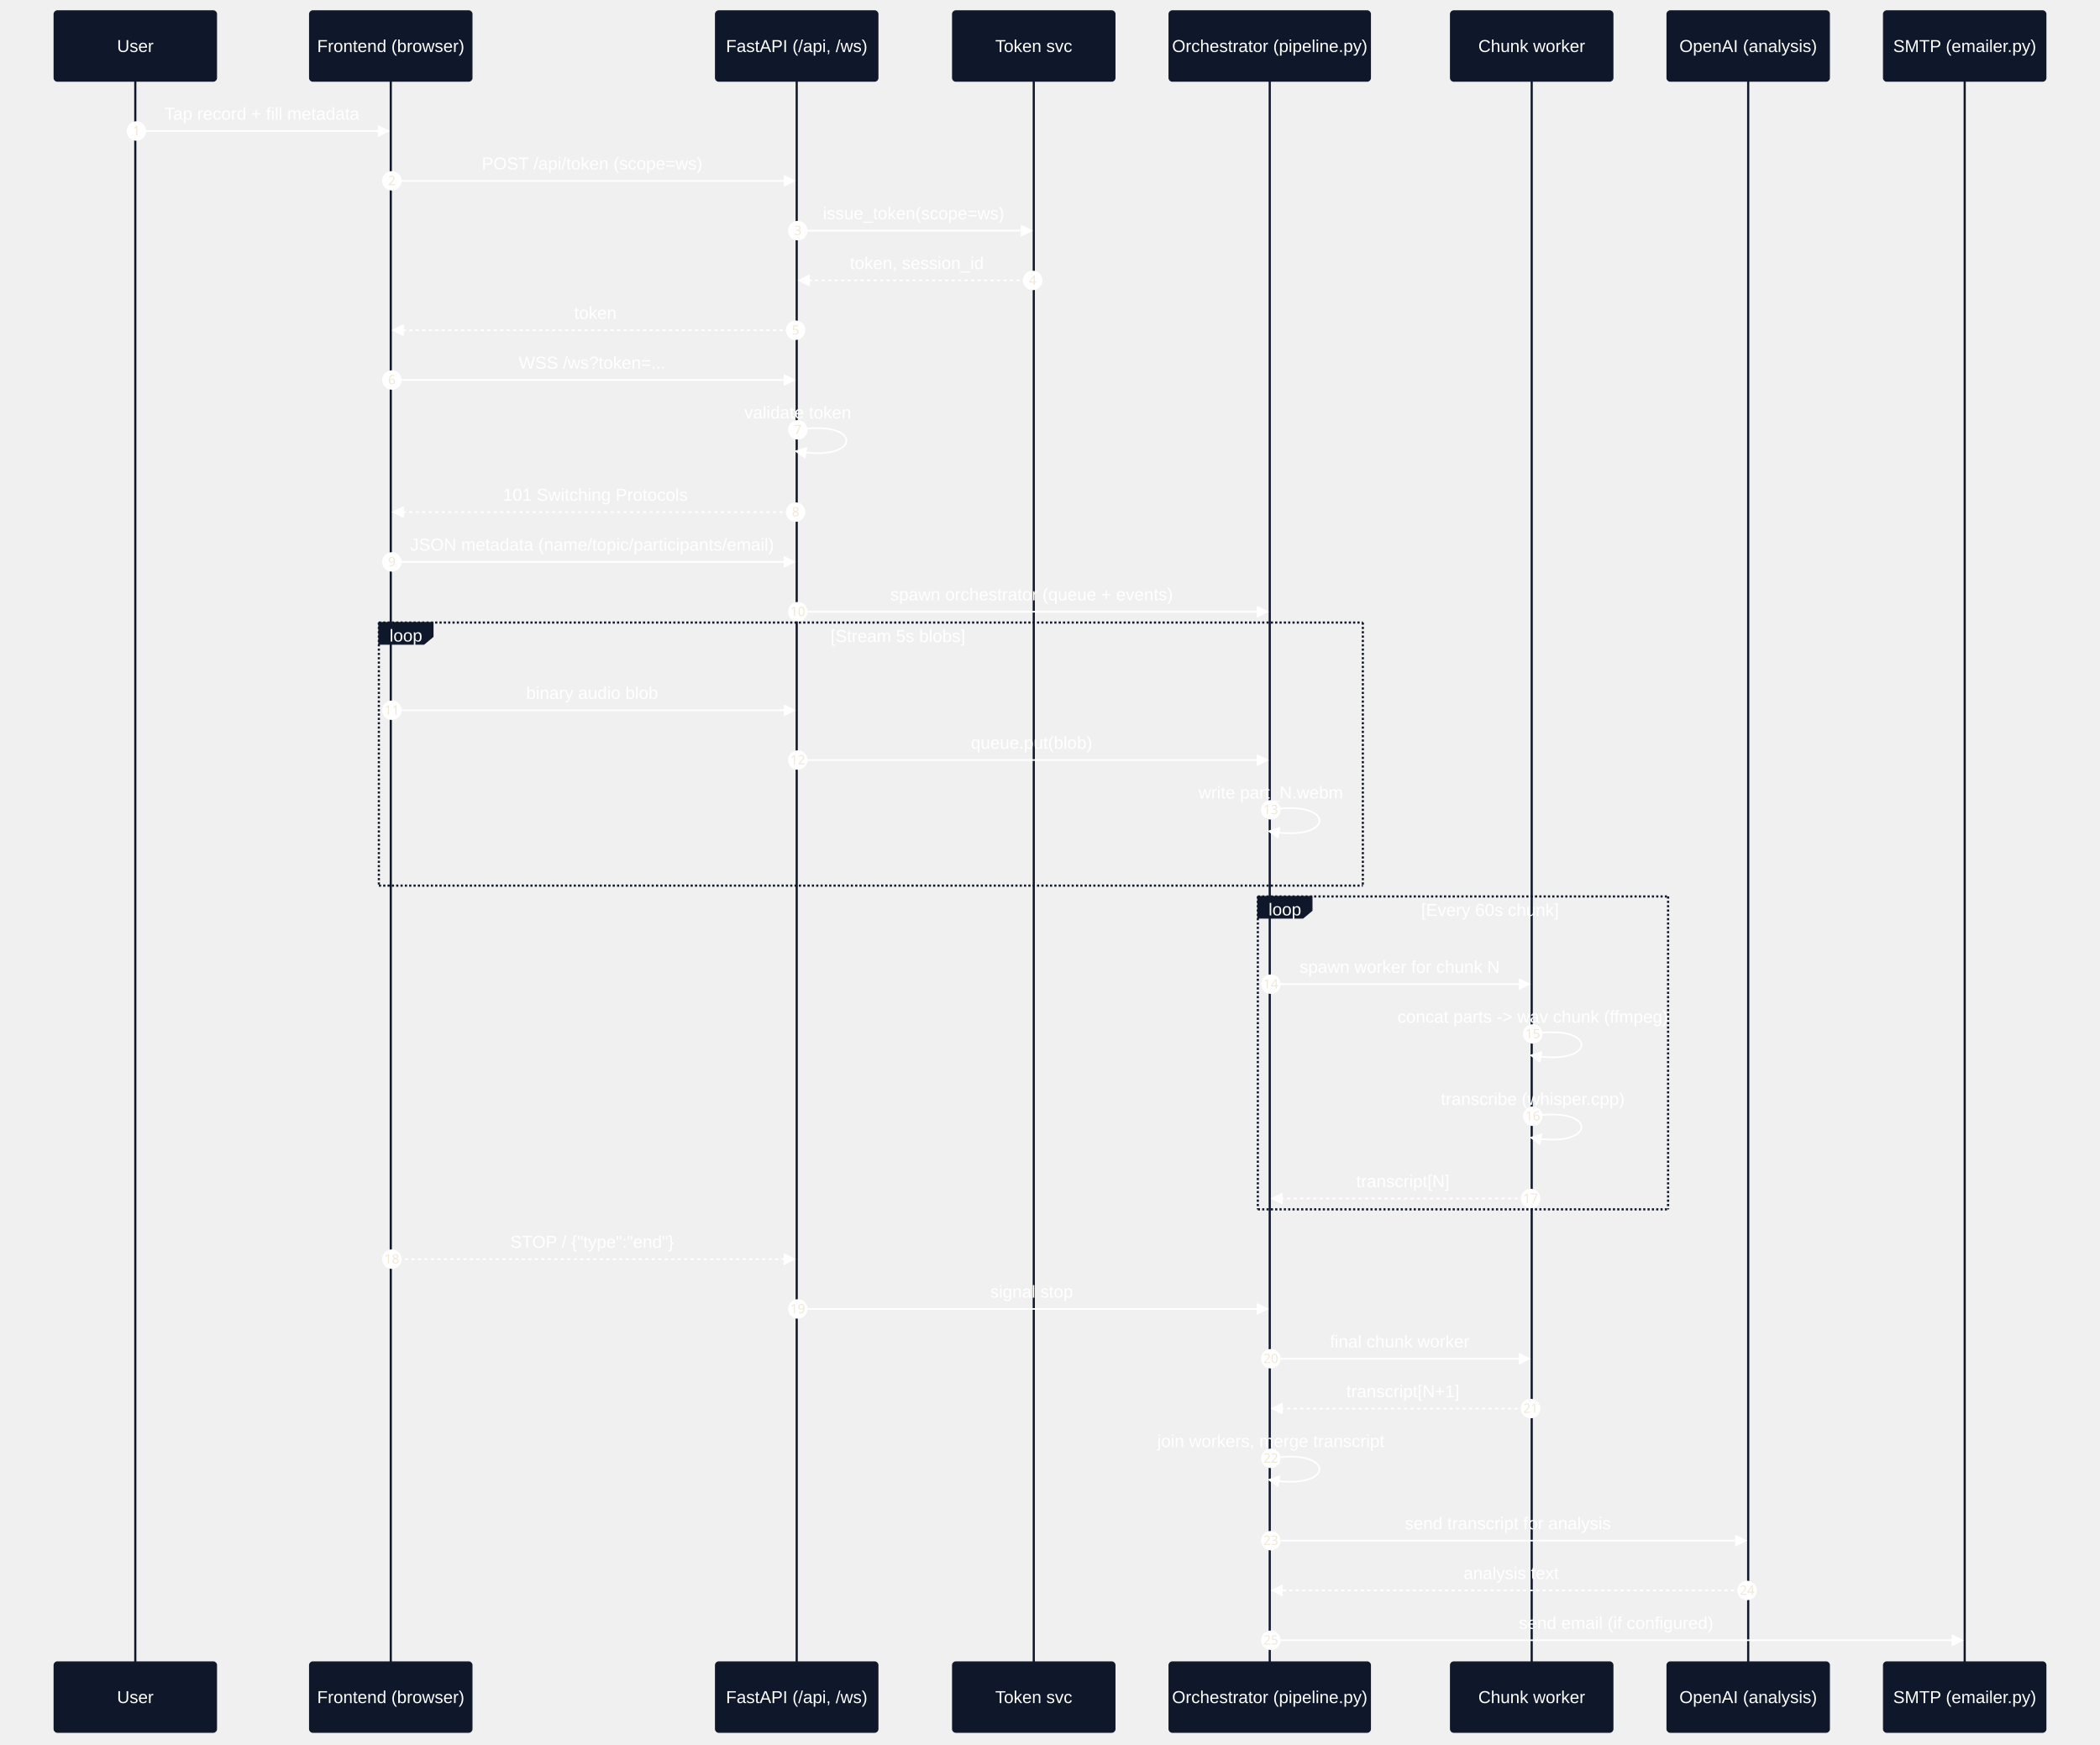
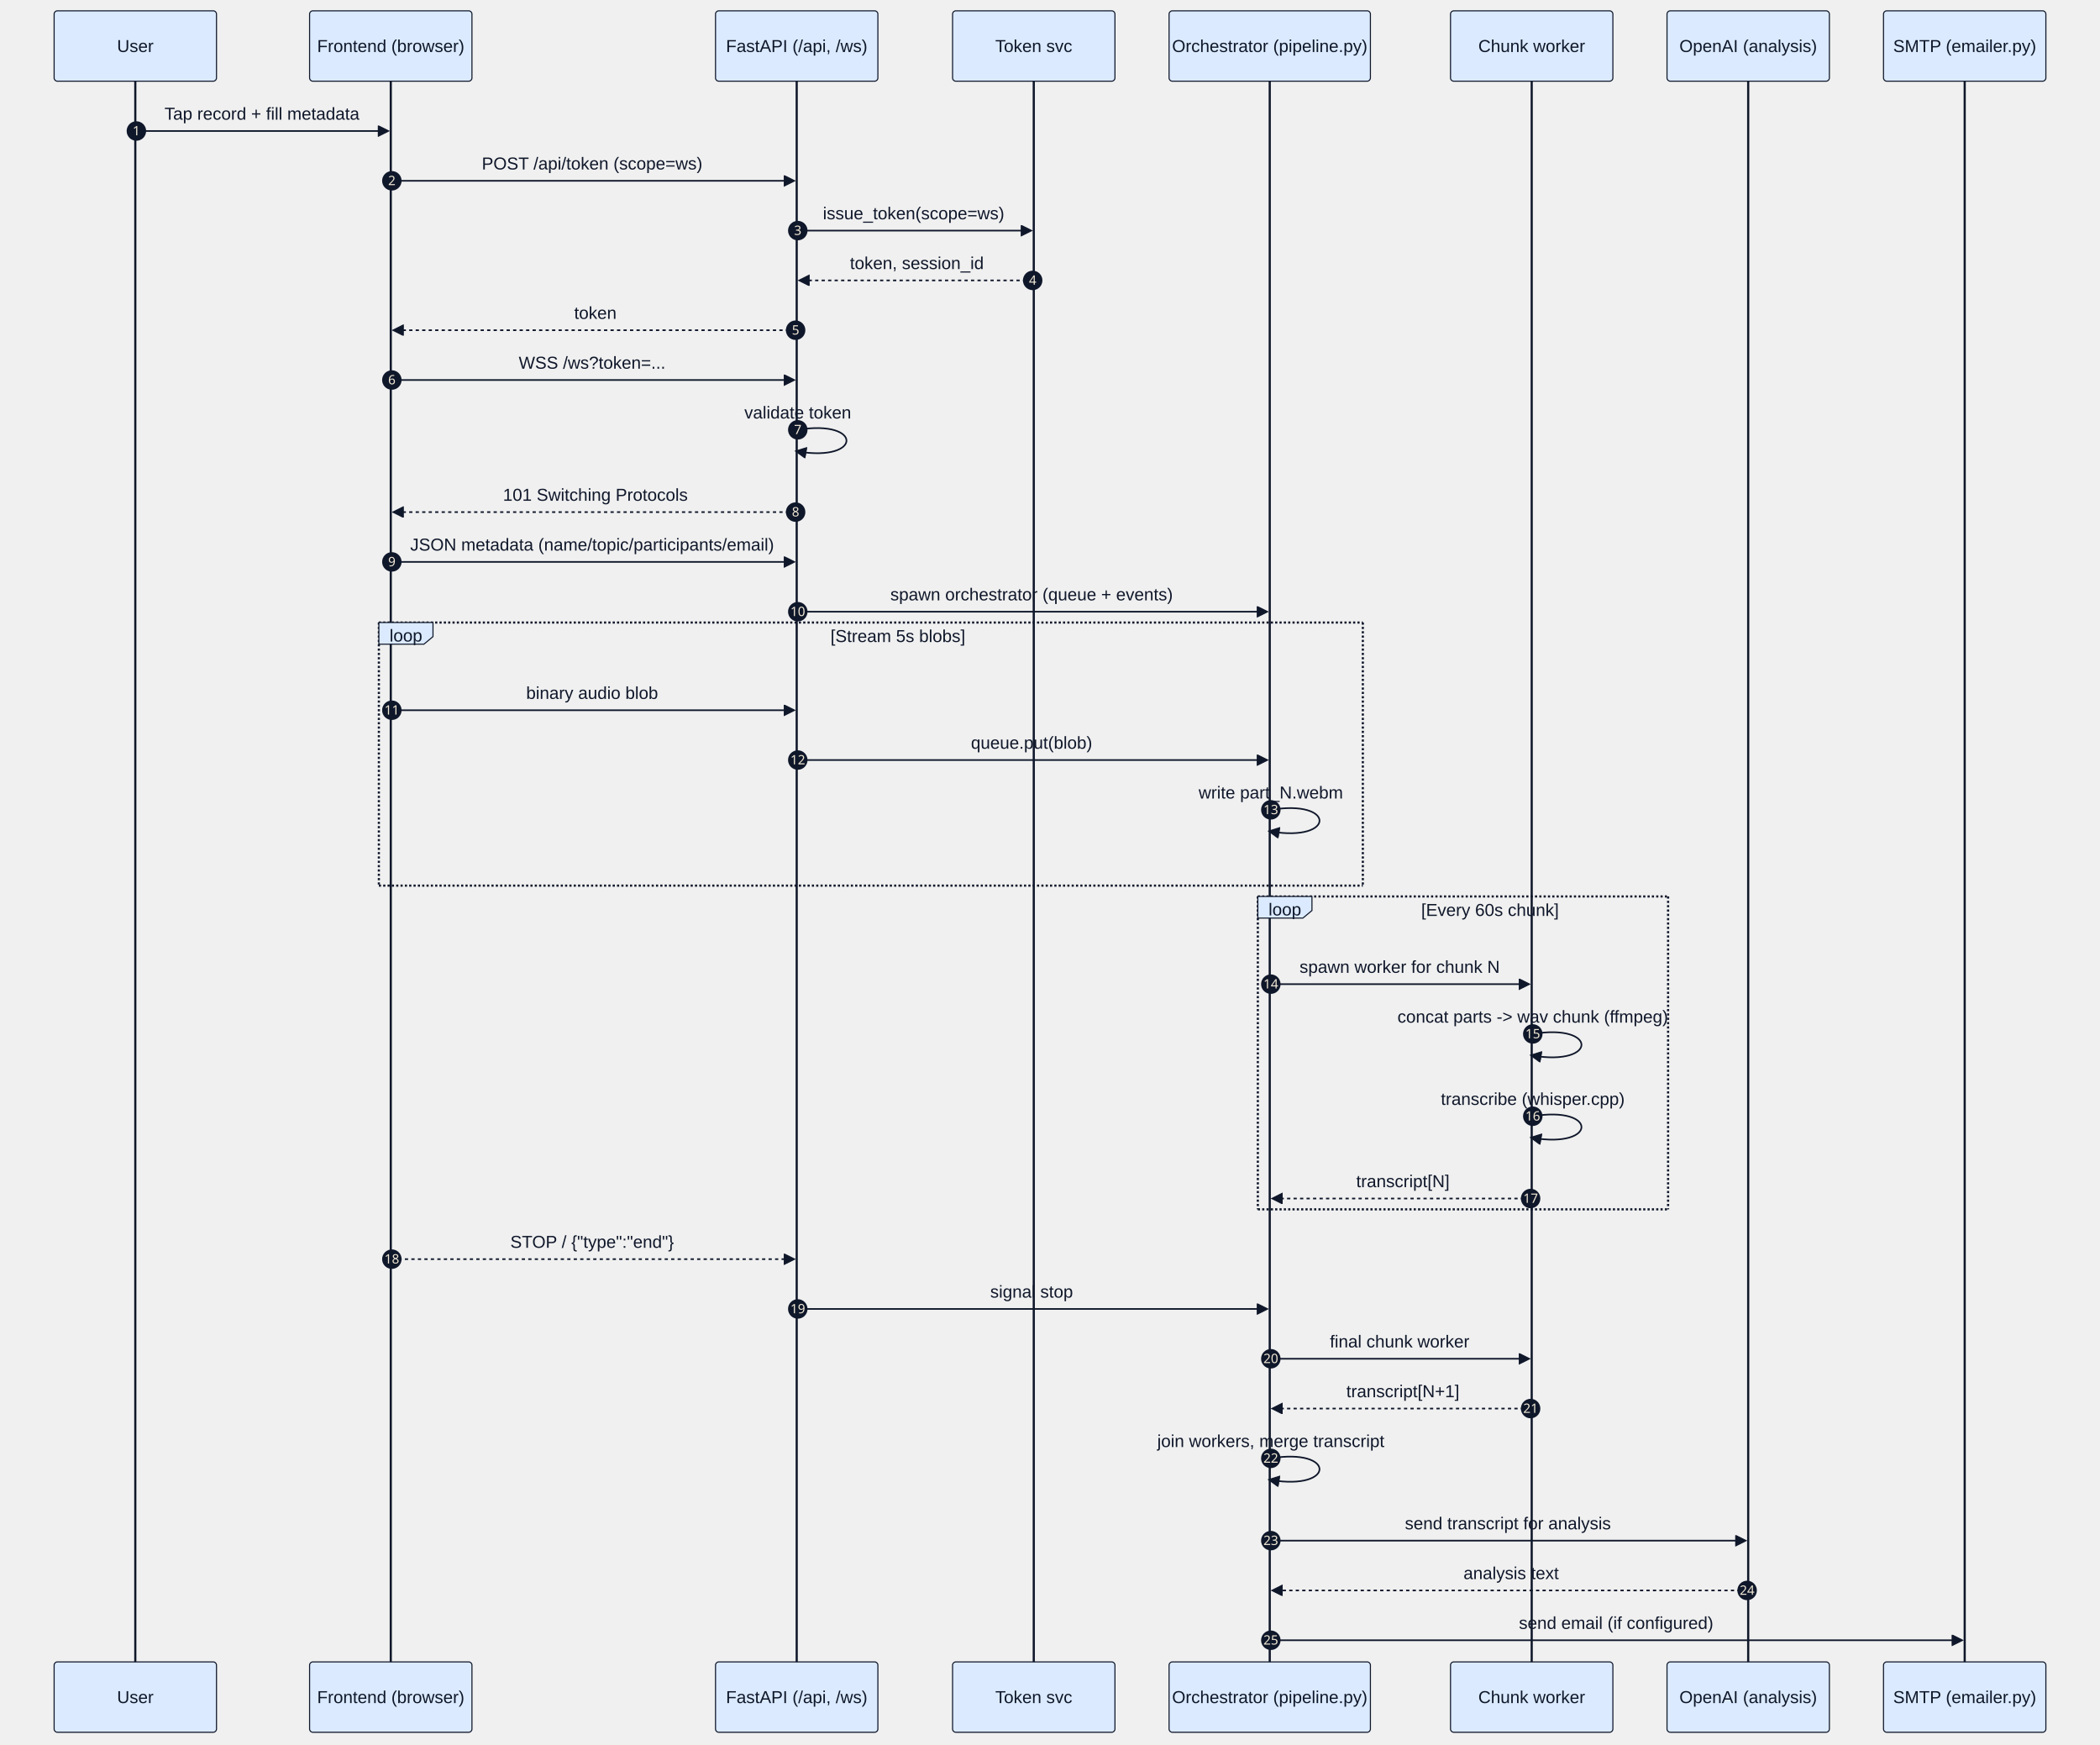
<svg xmlns="http://www.w3.org/2000/svg" aria-roledescription="sequence" role="graphics-document document" viewBox="-50 -10 1940 1611" style="max-width: 1940px; background-color: white;" width="100%" id="my-svg">
  <g>
    <rect class="actor actor-bottom" ry="3" rx="3" name="SMTP" height="65" width="150" stroke="#666" fill="#eaeaea" y="1525" x="1690" />
    <text style="text-anchor: middle; font-size: 16px; font-weight: 400;" class="actor" alignment-baseline="central" dominant-baseline="central" y="1557.5" x="1765">
      <tspan dy="0" x="1765">SMTP (emailer.py)</tspan>
    </text>
  </g>
  <g>
    <rect class="actor actor-bottom" ry="3" rx="3" name="GPT" height="65" width="150" stroke="#666" fill="#eaeaea" y="1525" x="1490" />
    <text style="text-anchor: middle; font-size: 16px; font-weight: 400;" class="actor" alignment-baseline="central" dominant-baseline="central" y="1557.5" x="1565">
      <tspan dy="0" x="1565">OpenAI (analysis)</tspan>
    </text>
  </g>
  <g>
    <rect class="actor actor-bottom" ry="3" rx="3" name="W" height="65" width="150" stroke="#666" fill="#eaeaea" y="1525" x="1290" />
    <text style="text-anchor: middle; font-size: 16px; font-weight: 400;" class="actor" alignment-baseline="central" dominant-baseline="central" y="1557.5" x="1365">
      <tspan dy="0" x="1365">Chunk worker</tspan>
    </text>
  </g>
  <g>
    <rect class="actor actor-bottom" ry="3" rx="3" name="ORCH" height="65" width="186" stroke="#666" fill="#eaeaea" y="1525" x="1030" />
    <text style="text-anchor: middle; font-size: 16px; font-weight: 400;" class="actor" alignment-baseline="central" dominant-baseline="central" y="1557.5" x="1123">
      <tspan dy="0" x="1123">Orchestrator (pipeline.py)</tspan>
    </text>
  </g>
  <g>
    <rect class="actor actor-bottom" ry="3" rx="3" name="TOK" height="65" width="150" stroke="#666" fill="#eaeaea" y="1525" x="830" />
    <text style="text-anchor: middle; font-size: 16px; font-weight: 400;" class="actor" alignment-baseline="central" dominant-baseline="central" y="1557.5" x="905">
      <tspan dy="0" x="905">Token svc</tspan>
    </text>
  </g>
  <g>
    <rect class="actor actor-bottom" ry="3" rx="3" name="API" height="65" width="150" stroke="#666" fill="#eaeaea" y="1525" x="611" />
    <text style="text-anchor: middle; font-size: 16px; font-weight: 400;" class="actor" alignment-baseline="central" dominant-baseline="central" y="1557.5" x="686">
      <tspan dy="0" x="686">FastAPI (/api, /ws)</tspan>
    </text>
  </g>
  <g>
    <rect class="actor actor-bottom" ry="3" rx="3" name="FE" height="65" width="150" stroke="#666" fill="#eaeaea" y="1525" x="236" />
    <text style="text-anchor: middle; font-size: 16px; font-weight: 400;" class="actor" alignment-baseline="central" dominant-baseline="central" y="1557.5" x="311">
      <tspan dy="0" x="311">Frontend (browser)</tspan>
    </text>
  </g>
  <g>
    <rect class="actor actor-bottom" ry="3" rx="3" name="U" height="65" width="150" stroke="#666" fill="#eaeaea" y="1525" x="0" />
    <text style="text-anchor: middle; font-size: 16px; font-weight: 400;" class="actor" alignment-baseline="central" dominant-baseline="central" y="1557.5" x="75">
      <tspan dy="0" x="75">User</tspan>
    </text>
  </g>
  <g>
    <line stroke="#999" stroke-width="0.5px" class="200" y2="1525" x2="1765" y1="5" x1="1765" id="actor7" />
    <g id="root-7">
      <rect class="actor actor-top" ry="3" rx="3" name="SMTP" height="65" width="150" stroke="#666" fill="#eaeaea" y="0" x="1690" />
      <text style="text-anchor: middle; font-size: 16px; font-weight: 400;" class="actor" alignment-baseline="central" dominant-baseline="central" y="32.5" x="1765">
        <tspan dy="0" x="1765">SMTP (emailer.py)</tspan>
      </text>
    </g>
  </g>
  <g>
    <line stroke="#999" stroke-width="0.5px" class="200" y2="1525" x2="1565" y1="5" x1="1565" id="actor6" />
    <g id="root-6">
      <rect class="actor actor-top" ry="3" rx="3" name="GPT" height="65" width="150" stroke="#666" fill="#eaeaea" y="0" x="1490" />
      <text style="text-anchor: middle; font-size: 16px; font-weight: 400;" class="actor" alignment-baseline="central" dominant-baseline="central" y="32.5" x="1565">
        <tspan dy="0" x="1565">OpenAI (analysis)</tspan>
      </text>
    </g>
  </g>
  <g>
    <line stroke="#999" stroke-width="0.5px" class="200" y2="1525" x2="1365" y1="5" x1="1365" id="actor5" />
    <g id="root-5">
      <rect class="actor actor-top" ry="3" rx="3" name="W" height="65" width="150" stroke="#666" fill="#eaeaea" y="0" x="1290" />
      <text style="text-anchor: middle; font-size: 16px; font-weight: 400;" class="actor" alignment-baseline="central" dominant-baseline="central" y="32.5" x="1365">
        <tspan dy="0" x="1365">Chunk worker</tspan>
      </text>
    </g>
  </g>
  <g>
    <line stroke="#999" stroke-width="0.5px" class="200" y2="1525" x2="1123" y1="5" x1="1123" id="actor4" />
    <g id="root-4">
      <rect class="actor actor-top" ry="3" rx="3" name="ORCH" height="65" width="186" stroke="#666" fill="#eaeaea" y="0" x="1030" />
      <text style="text-anchor: middle; font-size: 16px; font-weight: 400;" class="actor" alignment-baseline="central" dominant-baseline="central" y="32.5" x="1123">
        <tspan dy="0" x="1123">Orchestrator (pipeline.py)</tspan>
      </text>
    </g>
  </g>
  <g>
    <line stroke="#999" stroke-width="0.5px" class="200" y2="1525" x2="905" y1="5" x1="905" id="actor3" />
    <g id="root-3">
      <rect class="actor actor-top" ry="3" rx="3" name="TOK" height="65" width="150" stroke="#666" fill="#eaeaea" y="0" x="830" />
      <text style="text-anchor: middle; font-size: 16px; font-weight: 400;" class="actor" alignment-baseline="central" dominant-baseline="central" y="32.5" x="905">
        <tspan dy="0" x="905">Token svc</tspan>
      </text>
    </g>
  </g>
  <g>
    <line stroke="#999" stroke-width="0.5px" class="200" y2="1525" x2="686" y1="5" x1="686" id="actor2" />
    <g id="root-2">
      <rect class="actor actor-top" ry="3" rx="3" name="API" height="65" width="150" stroke="#666" fill="#eaeaea" y="0" x="611" />
      <text style="text-anchor: middle; font-size: 16px; font-weight: 400;" class="actor" alignment-baseline="central" dominant-baseline="central" y="32.5" x="686">
        <tspan dy="0" x="686">FastAPI (/api, /ws)</tspan>
      </text>
    </g>
  </g>
  <g>
    <line stroke="#999" stroke-width="0.5px" class="200" y2="1525" x2="311" y1="5" x1="311" id="actor1" />
    <g id="root-1">
      <rect class="actor actor-top" ry="3" rx="3" name="FE" height="65" width="150" stroke="#666" fill="#eaeaea" y="0" x="236" />
      <text style="text-anchor: middle; font-size: 16px; font-weight: 400;" class="actor" alignment-baseline="central" dominant-baseline="central" y="32.5" x="311">
        <tspan dy="0" x="311">Frontend (browser)</tspan>
      </text>
    </g>
  </g>
  <g>
    <line stroke="#999" stroke-width="0.5px" class="200" y2="1525" x2="75" y1="5" x1="75" id="actor0" />
    <g id="root-0">
      <rect class="actor actor-top" ry="3" rx="3" name="U" height="65" width="150" stroke="#666" fill="#eaeaea" y="0" x="0" />
      <text style="text-anchor: middle; font-size: 16px; font-weight: 400;" class="actor" alignment-baseline="central" dominant-baseline="central" y="32.5" x="75">
        <tspan dy="0" x="75">User</tspan>
      </text>
    </g>
  </g>
-   <style>#my-svg{font-family:"trebuchet ms",verdana,arial,sans-serif;font-size:16px;fill:#ffffff;}#my-svg .error-icon{fill:#f8fafc;}#my-svg .error-text{fill:#070503;stroke:#070503;}#my-svg .edge-thickness-normal{stroke-width:2px;}#my-svg .edge-thickness-thick{stroke-width:3.5px;}#my-svg .edge-pattern-solid{stroke-dasharray:0;}#my-svg .edge-pattern-dashed{stroke-dasharray:3;}#my-svg .edge-pattern-dotted{stroke-dasharray:2;}#my-svg .marker{fill:#0f172a;stroke:#0f172a;}#my-svg .marker.cross{stroke:#0f172a;}#my-svg svg{font-family:"trebuchet ms",verdana,arial,sans-serif;font-size:16px;}#my-svg .actor{stroke:#0f172a;fill:#0f172a;}#my-svg text.actor&gt;tspan{fill:#ffffff;stroke:none;}#my-svg .actor-line{stroke:grey;}#my-svg .messageLine0{stroke-width:1.5;stroke-dasharray:none;stroke:#ffffff;}#my-svg .messageLine1{stroke-width:1.5;stroke-dasharray:2,2;stroke:#ffffff;}#my-svg #arrowhead path{fill:#ffffff;stroke:#ffffff;}#my-svg .sequenceNumber{fill:#f0e8d5;}#my-svg #sequencenumber{fill:#ffffff;}#my-svg #crosshead path{fill:#ffffff;stroke:#ffffff;}#my-svg .messageText{fill:#ffffff;stroke:none;}#my-svg .labelBox{stroke:#0f172a;fill:#0f172a;}#my-svg .labelText,#my-svg .labelText&gt;tspan{fill:#ffffff;stroke:none;}#my-svg .loopText,#my-svg .loopText&gt;tspan{fill:#ffffff;stroke:none;}#my-svg .loopLine{stroke-width:2px;stroke-dasharray:2,2;stroke:#0f172a;fill:#0f172a;}#my-svg .note{stroke:hsl(52.683, 60%, 73.922%);fill:#fff5ad;}#my-svg .noteText,#my-svg .noteText&gt;tspan{fill:#333;stroke:none;}#my-svg .activation0{fill:hsl(102.222, 47.368%, 11.176%);stroke:hsl(102.222, 47.368%, 1.176%);}#my-svg .activation1{fill:hsl(102.222, 47.368%, 11.176%);stroke:hsl(102.222, 47.368%, 1.176%);}#my-svg .activation2{fill:hsl(102.222, 47.368%, 11.176%);stroke:hsl(102.222, 47.368%, 1.176%);}#my-svg .actorPopupMenu{position:absolute;}#my-svg .actorPopupMenuPanel{position:absolute;fill:#0f172a;box-shadow:0px 8px 16px 0px rgba(0,0,0,0.2);filter:drop-shadow(3px 5px 2px rgb(0 0 0 / 0.4));}#my-svg .actor-man line{stroke:#0f172a;fill:#0f172a;}#my-svg .actor-man circle,#my-svg line{stroke:#0f172a;fill:#0f172a;stroke-width:2px;}#my-svg :root{--mermaid-font-family:"trebuchet ms",verdana,arial,sans-serif;}</style>
+   <style>#my-svg{font-family:"trebuchet ms",verdana,arial,sans-serif;font-size:16px;fill:#0f172a;}#my-svg .error-icon{fill:#f8fafc;}#my-svg .error-text{fill:#070503;stroke:#070503;}#my-svg .edge-thickness-normal{stroke-width:2px;}#my-svg .edge-thickness-thick{stroke-width:3.5px;}#my-svg .edge-pattern-solid{stroke-dasharray:0;}#my-svg .edge-pattern-dashed{stroke-dasharray:3;}#my-svg .edge-pattern-dotted{stroke-dasharray:2;}#my-svg .marker{fill:#0f172a;stroke:#0f172a;}#my-svg .marker.cross{stroke:#0f172a;}#my-svg svg{font-family:"trebuchet ms",verdana,arial,sans-serif;font-size:16px;}#my-svg .actor{stroke:#0f172a;fill:#dbeafe;}#my-svg text.actor&gt;tspan{fill:#0f172a;stroke:none;}#my-svg .actor-line{stroke:grey;}#my-svg .messageLine0{stroke-width:1.5;stroke-dasharray:none;stroke:#0f172a;}#my-svg .messageLine1{stroke-width:1.5;stroke-dasharray:2,2;stroke:#0f172a;}#my-svg #arrowhead path{fill:#0f172a;stroke:#0f172a;}#my-svg .sequenceNumber{fill:#f0e8d5;}#my-svg #sequencenumber{fill:#0f172a;}#my-svg #crosshead path{fill:#0f172a;stroke:#0f172a;}#my-svg .messageText{fill:#0f172a;stroke:none;}#my-svg .labelBox{stroke:#0f172a;fill:#dbeafe;}#my-svg .labelText,#my-svg .labelText&gt;tspan{fill:#0f172a;stroke:none;}#my-svg .loopText,#my-svg .loopText&gt;tspan{fill:#0f172a;stroke:none;}#my-svg .loopLine{stroke-width:2px;stroke-dasharray:2,2;stroke:#0f172a;fill:#0f172a;}#my-svg .note{stroke:hsl(52.683, 60%, 73.922%);fill:#fff5ad;}#my-svg .noteText,#my-svg .noteText&gt;tspan{fill:#333;stroke:none;}#my-svg .activation0{fill:hsl(94.286, 94.595%, 92.745%);stroke:hsl(94.286, 94.595%, 82.745%);}#my-svg .activation1{fill:hsl(94.286, 94.595%, 92.745%);stroke:hsl(94.286, 94.595%, 82.745%);}#my-svg .activation2{fill:hsl(94.286, 94.595%, 92.745%);stroke:hsl(94.286, 94.595%, 82.745%);}#my-svg .actorPopupMenu{position:absolute;}#my-svg .actorPopupMenuPanel{position:absolute;fill:#dbeafe;box-shadow:0px 8px 16px 0px rgba(0,0,0,0.2);filter:drop-shadow(3px 5px 2px rgb(0 0 0 / 0.4));}#my-svg .actor-man line{stroke:#0f172a;fill:#dbeafe;}#my-svg .actor-man circle,#my-svg line{stroke:#0f172a;fill:#dbeafe;stroke-width:2px;}#my-svg :root{--mermaid-font-family:"trebuchet ms",verdana,arial,sans-serif;}</style>
  <g />
  <defs>
    <symbol height="24" width="24" id="computer">
      <path d="M2 2v13h20v-13h-20zm18 11h-16v-9h16v9zm-10.228 6l.466-1h3.524l.467 1h-4.457zm14.228 3h-24l2-6h2.104l-1.33 4h18.45l-1.297-4h2.073l2 6zm-5-10h-14v-7h14v7z" transform="scale(.5)" />
    </symbol>
  </defs>
  <defs>
    <symbol clip-rule="evenodd" fill-rule="evenodd" id="database">
      <path d="M12.258.001l.256.004.255.005.253.008.251.01.249.012.247.015.246.016.242.019.241.02.239.023.236.024.233.027.231.028.229.031.225.032.223.034.22.036.217.038.214.04.211.041.208.043.205.045.201.046.198.048.194.05.191.051.187.053.183.054.18.056.175.057.172.059.168.06.163.061.16.063.155.064.15.066.074.033.073.033.071.034.07.034.069.035.068.035.067.035.066.035.064.036.064.036.062.036.06.036.06.037.058.037.058.037.055.038.055.038.053.038.052.038.051.039.05.039.048.039.047.039.045.04.044.04.043.04.041.04.04.041.039.041.037.041.036.041.034.041.033.042.032.042.03.042.029.042.027.042.026.043.024.043.023.043.021.043.02.043.018.044.017.043.015.044.013.044.012.044.011.045.009.044.007.045.006.045.004.045.002.045.001.045v17l-.001.045-.002.045-.004.045-.006.045-.007.045-.009.044-.011.045-.012.044-.013.044-.015.044-.017.043-.018.044-.02.043-.021.043-.023.043-.024.043-.026.043-.027.042-.029.042-.03.042-.032.042-.033.042-.034.041-.036.041-.037.041-.039.041-.04.041-.041.04-.043.04-.044.04-.045.04-.047.039-.048.039-.05.039-.051.039-.052.038-.053.038-.055.038-.055.038-.058.037-.058.037-.06.037-.06.036-.062.036-.064.036-.064.036-.066.035-.067.035-.068.035-.069.035-.07.034-.071.034-.073.033-.074.033-.15.066-.155.064-.16.063-.163.061-.168.06-.172.059-.175.057-.18.056-.183.054-.187.053-.191.051-.194.05-.198.048-.201.046-.205.045-.208.043-.211.041-.214.04-.217.038-.22.036-.223.034-.225.032-.229.031-.231.028-.233.027-.236.024-.239.023-.241.02-.242.019-.246.016-.247.015-.249.012-.251.01-.253.008-.255.005-.256.004-.258.001-.258-.001-.256-.004-.255-.005-.253-.008-.251-.01-.249-.012-.247-.015-.245-.016-.243-.019-.241-.02-.238-.023-.236-.024-.234-.027-.231-.028-.228-.031-.226-.032-.223-.034-.22-.036-.217-.038-.214-.04-.211-.041-.208-.043-.204-.045-.201-.046-.198-.048-.195-.05-.19-.051-.187-.053-.184-.054-.179-.056-.176-.057-.172-.059-.167-.06-.164-.061-.159-.063-.155-.064-.151-.066-.074-.033-.072-.033-.072-.034-.07-.034-.069-.035-.068-.035-.067-.035-.066-.035-.064-.036-.063-.036-.062-.036-.061-.036-.06-.037-.058-.037-.057-.037-.056-.038-.055-.038-.053-.038-.052-.038-.051-.039-.049-.039-.049-.039-.046-.039-.046-.04-.044-.04-.043-.04-.041-.04-.04-.041-.039-.041-.037-.041-.036-.041-.034-.041-.033-.042-.032-.042-.03-.042-.029-.042-.027-.042-.026-.043-.024-.043-.023-.043-.021-.043-.02-.043-.018-.044-.017-.043-.015-.044-.013-.044-.012-.044-.011-.045-.009-.044-.007-.045-.006-.045-.004-.045-.002-.045-.001-.045v-17l.001-.045.002-.045.004-.045.006-.045.007-.045.009-.044.011-.045.012-.044.013-.044.015-.044.017-.043.018-.044.02-.043.021-.043.023-.043.024-.043.026-.043.027-.042.029-.042.03-.042.032-.042.033-.042.034-.041.036-.041.037-.041.039-.041.04-.041.041-.04.043-.04.044-.04.046-.04.046-.039.049-.039.049-.039.051-.039.052-.038.053-.038.055-.038.056-.038.057-.037.058-.037.06-.037.061-.036.062-.036.063-.036.064-.036.066-.035.067-.035.068-.035.069-.035.07-.034.072-.034.072-.033.074-.033.151-.066.155-.064.159-.063.164-.061.167-.06.172-.059.176-.057.179-.056.184-.054.187-.053.19-.051.195-.05.198-.048.201-.046.204-.045.208-.043.211-.041.214-.04.217-.038.22-.036.223-.034.226-.032.228-.031.231-.028.234-.027.236-.024.238-.023.241-.02.243-.019.245-.016.247-.015.249-.012.251-.01.253-.008.255-.005.256-.004.258-.001.258.001zm-9.258 20.499v.01l.001.021.003.021.004.022.005.021.006.022.007.022.009.023.01.022.011.023.012.023.013.023.015.023.016.024.017.023.018.024.019.024.021.024.022.025.023.024.024.025.052.049.056.05.061.051.066.051.07.051.075.051.079.052.084.052.088.052.092.052.097.052.102.051.105.052.11.052.114.051.119.051.123.051.127.05.131.05.135.05.139.048.144.049.147.047.152.047.155.047.16.045.163.045.167.043.171.043.176.041.178.041.183.039.187.039.19.037.194.035.197.035.202.033.204.031.209.03.212.029.216.027.219.025.222.024.226.021.23.02.233.018.236.016.24.015.243.012.246.01.249.008.253.005.256.004.259.001.26-.001.257-.004.254-.005.25-.008.247-.011.244-.012.241-.014.237-.016.233-.018.231-.021.226-.021.224-.024.22-.026.216-.027.212-.028.21-.031.205-.031.202-.034.198-.034.194-.036.191-.037.187-.039.183-.04.179-.04.175-.042.172-.043.168-.044.163-.045.16-.046.155-.046.152-.047.148-.048.143-.049.139-.049.136-.05.131-.05.126-.05.123-.051.118-.052.114-.051.11-.052.106-.052.101-.052.096-.052.092-.052.088-.053.083-.051.079-.052.074-.052.07-.051.065-.051.06-.051.056-.05.051-.05.023-.024.023-.025.021-.024.02-.024.019-.024.018-.024.017-.024.015-.023.014-.024.013-.023.012-.023.01-.023.01-.022.008-.022.006-.022.006-.022.004-.022.004-.021.001-.021.001-.021v-4.127l-.077.055-.08.053-.083.054-.085.053-.087.052-.09.052-.093.051-.095.05-.097.05-.1.049-.102.049-.105.048-.106.047-.109.047-.111.046-.114.045-.115.045-.118.044-.12.043-.122.042-.124.042-.126.041-.128.04-.13.04-.132.038-.134.038-.135.037-.138.037-.139.035-.142.035-.143.034-.144.033-.147.032-.148.031-.15.03-.151.03-.153.029-.154.027-.156.027-.158.026-.159.025-.161.024-.162.023-.163.022-.165.021-.166.02-.167.019-.169.018-.169.017-.171.016-.173.015-.173.014-.175.013-.175.012-.177.011-.178.01-.179.008-.179.008-.181.006-.182.005-.182.004-.184.003-.184.002h-.37l-.184-.002-.184-.003-.182-.004-.182-.005-.181-.006-.179-.008-.179-.008-.178-.01-.176-.011-.176-.012-.175-.013-.173-.014-.172-.015-.171-.016-.17-.017-.169-.018-.167-.019-.166-.02-.165-.021-.163-.022-.162-.023-.161-.024-.159-.025-.157-.026-.156-.027-.155-.027-.153-.029-.151-.03-.15-.03-.148-.031-.146-.032-.145-.033-.143-.034-.141-.035-.14-.035-.137-.037-.136-.037-.134-.038-.132-.038-.13-.04-.128-.04-.126-.041-.124-.042-.122-.042-.12-.044-.117-.043-.116-.045-.113-.045-.112-.046-.109-.047-.106-.047-.105-.048-.102-.049-.1-.049-.097-.05-.095-.05-.093-.052-.09-.051-.087-.052-.085-.053-.083-.054-.08-.054-.077-.054v4.127zm0-5.654v.011l.001.021.003.021.004.021.005.022.006.022.007.022.009.022.01.022.011.023.012.023.013.023.015.024.016.023.017.024.018.024.019.024.021.024.022.024.023.025.024.024.052.05.056.05.061.05.066.051.07.051.075.052.079.051.084.052.088.052.092.052.097.052.102.052.105.052.11.051.114.051.119.052.123.05.127.051.131.05.135.049.139.049.144.048.147.048.152.047.155.046.16.045.163.045.167.044.171.042.176.042.178.04.183.04.187.038.19.037.194.036.197.034.202.033.204.032.209.03.212.028.216.027.219.025.222.024.226.022.23.02.233.018.236.016.24.014.243.012.246.01.249.008.253.006.256.003.259.001.26-.001.257-.003.254-.006.25-.008.247-.01.244-.012.241-.015.237-.016.233-.018.231-.02.226-.022.224-.024.22-.025.216-.027.212-.029.21-.03.205-.032.202-.033.198-.035.194-.036.191-.037.187-.039.183-.039.179-.041.175-.042.172-.043.168-.044.163-.045.16-.045.155-.047.152-.047.148-.048.143-.048.139-.05.136-.049.131-.05.126-.051.123-.051.118-.051.114-.052.11-.052.106-.052.101-.052.096-.052.092-.052.088-.052.083-.052.079-.052.074-.051.07-.052.065-.051.06-.05.056-.051.051-.049.023-.025.023-.024.021-.025.02-.024.019-.024.018-.024.017-.024.015-.023.014-.023.013-.024.012-.022.01-.023.01-.023.008-.022.006-.022.006-.022.004-.021.004-.022.001-.021.001-.021v-4.139l-.077.054-.08.054-.083.054-.085.052-.087.053-.09.051-.093.051-.095.051-.097.05-.1.049-.102.049-.105.048-.106.047-.109.047-.111.046-.114.045-.115.044-.118.044-.12.044-.122.042-.124.042-.126.041-.128.04-.13.039-.132.039-.134.038-.135.037-.138.036-.139.036-.142.035-.143.033-.144.033-.147.033-.148.031-.15.03-.151.03-.153.028-.154.028-.156.027-.158.026-.159.025-.161.024-.162.023-.163.022-.165.021-.166.02-.167.019-.169.018-.169.017-.171.016-.173.015-.173.014-.175.013-.175.012-.177.011-.178.009-.179.009-.179.007-.181.007-.182.005-.182.004-.184.003-.184.002h-.37l-.184-.002-.184-.003-.182-.004-.182-.005-.181-.007-.179-.007-.179-.009-.178-.009-.176-.011-.176-.012-.175-.013-.173-.014-.172-.015-.171-.016-.17-.017-.169-.018-.167-.019-.166-.02-.165-.021-.163-.022-.162-.023-.161-.024-.159-.025-.157-.026-.156-.027-.155-.028-.153-.028-.151-.03-.15-.03-.148-.031-.146-.033-.145-.033-.143-.033-.141-.035-.14-.036-.137-.036-.136-.037-.134-.038-.132-.039-.13-.039-.128-.04-.126-.041-.124-.042-.122-.043-.12-.043-.117-.044-.116-.044-.113-.046-.112-.046-.109-.046-.106-.047-.105-.048-.102-.049-.1-.049-.097-.05-.095-.051-.093-.051-.09-.051-.087-.053-.085-.052-.083-.054-.08-.054-.077-.054v4.139zm0-5.666v.011l.001.02.003.022.004.021.005.022.006.021.007.022.009.023.01.022.011.023.012.023.013.023.015.023.016.024.017.024.018.023.019.024.021.025.022.024.023.024.024.025.052.05.056.05.061.05.066.051.07.051.075.052.079.051.084.052.088.052.092.052.097.052.102.052.105.051.11.052.114.051.119.051.123.051.127.05.131.05.135.05.139.049.144.048.147.048.152.047.155.046.16.045.163.045.167.043.171.043.176.042.178.04.183.04.187.038.19.037.194.036.197.034.202.033.204.032.209.03.212.028.216.027.219.025.222.024.226.021.23.02.233.018.236.017.24.014.243.012.246.01.249.008.253.006.256.003.259.001.26-.001.257-.003.254-.006.25-.008.247-.01.244-.013.241-.014.237-.016.233-.018.231-.02.226-.022.224-.024.22-.025.216-.027.212-.029.21-.03.205-.032.202-.033.198-.035.194-.036.191-.037.187-.039.183-.039.179-.041.175-.042.172-.043.168-.044.163-.045.16-.045.155-.047.152-.047.148-.048.143-.049.139-.049.136-.049.131-.051.126-.05.123-.051.118-.052.114-.051.11-.052.106-.052.101-.052.096-.052.092-.052.088-.052.083-.052.079-.052.074-.052.07-.051.065-.051.06-.051.056-.05.051-.049.023-.025.023-.025.021-.024.02-.024.019-.024.018-.024.017-.024.015-.023.014-.024.013-.023.012-.023.01-.022.01-.023.008-.022.006-.022.006-.022.004-.022.004-.021.001-.021.001-.021v-4.153l-.077.054-.08.054-.083.053-.085.053-.087.053-.09.051-.093.051-.095.051-.097.05-.1.049-.102.048-.105.048-.106.048-.109.046-.111.046-.114.046-.115.044-.118.044-.12.043-.122.043-.124.042-.126.041-.128.04-.13.039-.132.039-.134.038-.135.037-.138.036-.139.036-.142.034-.143.034-.144.033-.147.032-.148.032-.15.03-.151.03-.153.028-.154.028-.156.027-.158.026-.159.024-.161.024-.162.023-.163.023-.165.021-.166.02-.167.019-.169.018-.169.017-.171.016-.173.015-.173.014-.175.013-.175.012-.177.01-.178.01-.179.009-.179.007-.181.006-.182.006-.182.004-.184.003-.184.001-.185.001-.185-.001-.184-.001-.184-.003-.182-.004-.182-.006-.181-.006-.179-.007-.179-.009-.178-.01-.176-.01-.176-.012-.175-.013-.173-.014-.172-.015-.171-.016-.17-.017-.169-.018-.167-.019-.166-.02-.165-.021-.163-.023-.162-.023-.161-.024-.159-.024-.157-.026-.156-.027-.155-.028-.153-.028-.151-.03-.15-.03-.148-.032-.146-.032-.145-.033-.143-.034-.141-.034-.14-.036-.137-.036-.136-.037-.134-.038-.132-.039-.13-.039-.128-.041-.126-.041-.124-.041-.122-.043-.12-.043-.117-.044-.116-.044-.113-.046-.112-.046-.109-.046-.106-.048-.105-.048-.102-.048-.1-.05-.097-.049-.095-.051-.093-.051-.09-.052-.087-.052-.085-.053-.083-.053-.08-.054-.077-.054v4.153zm8.74-8.179l-.257.004-.254.005-.25.008-.247.011-.244.012-.241.014-.237.016-.233.018-.231.021-.226.022-.224.023-.22.026-.216.027-.212.028-.21.031-.205.032-.202.033-.198.034-.194.036-.191.038-.187.038-.183.04-.179.041-.175.042-.172.043-.168.043-.163.045-.16.046-.155.046-.152.048-.148.048-.143.048-.139.049-.136.05-.131.05-.126.051-.123.051-.118.051-.114.052-.11.052-.106.052-.101.052-.096.052-.092.052-.088.052-.083.052-.079.052-.074.051-.07.052-.065.051-.06.05-.056.05-.051.05-.023.025-.023.024-.021.024-.02.025-.019.024-.018.024-.017.023-.015.024-.014.023-.013.023-.012.023-.01.023-.01.022-.008.022-.006.023-.006.021-.004.022-.004.021-.001.021-.001.021.001.021.001.021.004.021.004.022.006.021.006.023.008.022.01.022.01.023.012.023.013.023.014.023.015.024.017.023.018.024.019.024.02.025.021.024.023.024.023.025.051.05.056.05.06.05.065.051.07.052.074.051.079.052.083.052.088.052.092.052.096.052.101.052.106.052.11.052.114.052.118.051.123.051.126.051.131.05.136.05.139.049.143.048.148.048.152.048.155.046.16.046.163.045.168.043.172.043.175.042.179.041.183.04.187.038.191.038.194.036.198.034.202.033.205.032.21.031.212.028.216.027.22.026.224.023.226.022.231.021.233.018.237.016.241.014.244.012.247.011.25.008.254.005.257.004.26.001.26-.001.257-.004.254-.005.25-.008.247-.011.244-.012.241-.014.237-.016.233-.018.231-.021.226-.022.224-.023.22-.026.216-.027.212-.028.21-.031.205-.032.202-.033.198-.034.194-.036.191-.038.187-.038.183-.04.179-.041.175-.042.172-.043.168-.043.163-.045.16-.046.155-.046.152-.048.148-.048.143-.048.139-.049.136-.05.131-.05.126-.051.123-.051.118-.051.114-.052.11-.052.106-.052.101-.052.096-.052.092-.052.088-.052.083-.052.079-.052.074-.051.07-.052.065-.051.06-.05.056-.05.051-.05.023-.025.023-.024.021-.024.02-.025.019-.024.018-.024.017-.023.015-.024.014-.023.013-.023.012-.023.01-.023.01-.022.008-.022.006-.023.006-.021.004-.022.004-.021.001-.021.001-.021-.001-.021-.001-.021-.004-.021-.004-.022-.006-.021-.006-.023-.008-.022-.01-.022-.01-.023-.012-.023-.013-.023-.014-.023-.015-.024-.017-.023-.018-.024-.019-.024-.02-.025-.021-.024-.023-.024-.023-.025-.051-.05-.056-.05-.06-.05-.065-.051-.07-.052-.074-.051-.079-.052-.083-.052-.088-.052-.092-.052-.096-.052-.101-.052-.106-.052-.11-.052-.114-.052-.118-.051-.123-.051-.126-.051-.131-.05-.136-.05-.139-.049-.143-.048-.148-.048-.152-.048-.155-.046-.16-.046-.163-.045-.168-.043-.172-.043-.175-.042-.179-.041-.183-.04-.187-.038-.191-.038-.194-.036-.198-.034-.202-.033-.205-.032-.21-.031-.212-.028-.216-.027-.22-.026-.224-.023-.226-.022-.231-.021-.233-.018-.237-.016-.241-.014-.244-.012-.247-.011-.25-.008-.254-.005-.257-.004-.26-.001-.26.001z" transform="scale(.5)" />
    </symbol>
  </defs>
  <defs>
    <symbol height="24" width="24" id="clock">
      <path d="M12 2c5.514 0 10 4.486 10 10s-4.486 10-10 10-10-4.486-10-10 4.486-10 10-10zm0-2c-6.627 0-12 5.373-12 12s5.373 12 12 12 12-5.373 12-12-5.373-12-12-12zm5.848 12.459c.202.038.202.333.001.372-1.907.361-6.045 1.111-6.547 1.111-.719 0-1.301-.582-1.301-1.301 0-.512.77-5.447 1.125-7.445.034-.192.312-.181.343.014l.985 6.238 5.394 1.011z" transform="scale(.5)" />
    </symbol>
  </defs>
  <defs>
    <marker orient="auto" markerHeight="12" markerWidth="12" markerUnits="userSpaceOnUse" refY="5" refX="7.9" id="arrowhead">
      <path d="M 0 0 L 10 5 L 0 10 z" />
    </marker>
  </defs>
  <defs>
    <marker refY="4.5" refX="4" orient="auto" markerHeight="8" markerWidth="15" id="crosshead">
      <path style="stroke-dasharray: 0, 0;" d="M 1,2 L 6,7 M 6,2 L 1,7" stroke-width="1pt" stroke="#000000" fill="none" />
    </marker>
  </defs>
  <defs>
    <marker orient="auto" markerHeight="28" markerWidth="20" refY="7" refX="15.5" id="filled-head">
      <path d="M 18,7 L9,13 L14,7 L9,1 Z" />
    </marker>
  </defs>
  <defs>
    <marker orient="auto" markerHeight="40" markerWidth="60" refY="15" refX="15" id="sequencenumber">
      <circle r="6" cy="15" cx="15" />
    </marker>
  </defs>
  <g>
    <line class="loopLine" y2="565" x2="1209" y1="565" x1="300" />
    <line class="loopLine" y2="808" x2="1209" y1="565" x1="1209" />
    <line class="loopLine" y2="808" x2="1209" y1="808" x1="300" />
    <line class="loopLine" y2="808" x2="300" y1="565" x1="300" />
    <polygon class="labelBox" points="300,565 350,565 350,578 341.6,585 300,585" />
    <text style="font-size: 16px; font-weight: 400;" class="labelText" alignment-baseline="middle" dominant-baseline="middle" text-anchor="middle" y="578" x="325">loop</text>
    <text style="font-size: 16px; font-weight: 400;" class="loopText" text-anchor="middle" y="583" x="779.5">
      <tspan x="779.5">[Stream 5s blobs]</tspan>
    </text>
  </g>
  <g>
    <line class="loopLine" y2="818" x2="1491" y1="818" x1="1112" />
    <line class="loopLine" y2="1107" x2="1491" y1="818" x1="1491" />
    <line class="loopLine" y2="1107" x2="1491" y1="1107" x1="1112" />
    <line class="loopLine" y2="1107" x2="1112" y1="818" x1="1112" />
    <polygon class="labelBox" points="1112,818 1162,818 1162,831 1153.6,838 1112,838" />
    <text style="font-size: 16px; font-weight: 400;" class="labelText" alignment-baseline="middle" dominant-baseline="middle" text-anchor="middle" y="831" x="1137">loop</text>
    <text style="font-size: 16px; font-weight: 400;" class="loopText" text-anchor="middle" y="836" x="1326.5">
      <tspan x="1326.5">[Every 60s chunk]</tspan>
    </text>
  </g>
  <text style="font-size: 16px; font-weight: 400;" dy="1em" class="messageText" alignment-baseline="middle" dominant-baseline="middle" text-anchor="middle" y="80" x="192">Tap record + fill metadata</text>
  <line style="fill: none;" marker-start="url(#sequencenumber)" marker-end="url(#arrowhead)" stroke="none" stroke-width="2" class="messageLine0" y2="111" x2="307" y1="111" x1="76" />
  <text class="sequenceNumber" text-anchor="middle" font-size="12px" font-family="sans-serif" y="115" x="76">1</text>
  <text style="font-size: 16px; font-weight: 400;" dy="1em" class="messageText" alignment-baseline="middle" dominant-baseline="middle" text-anchor="middle" y="126" x="497">POST /api/token (scope=ws)</text>
  <line style="fill: none;" marker-start="url(#sequencenumber)" marker-end="url(#arrowhead)" stroke="none" stroke-width="2" class="messageLine0" y2="157" x2="682" y1="157" x1="312" />
  <text class="sequenceNumber" text-anchor="middle" font-size="12px" font-family="sans-serif" y="161" x="312">2</text>
  <text style="font-size: 16px; font-weight: 400;" dy="1em" class="messageText" alignment-baseline="middle" dominant-baseline="middle" text-anchor="middle" y="172" x="794">issue_token(scope=ws)</text>
  <line style="fill: none;" marker-start="url(#sequencenumber)" marker-end="url(#arrowhead)" stroke="none" stroke-width="2" class="messageLine0" y2="203" x2="901" y1="203" x1="687" />
  <text class="sequenceNumber" text-anchor="middle" font-size="12px" font-family="sans-serif" y="207" x="687">3</text>
  <text style="font-size: 16px; font-weight: 400;" dy="1em" class="messageText" alignment-baseline="middle" dominant-baseline="middle" text-anchor="middle" y="218" x="797">token, session_id</text>
  <line style="stroke-dasharray: 3, 3; fill: none;" marker-start="url(#sequencenumber)" marker-end="url(#arrowhead)" stroke="none" stroke-width="2" class="messageLine1" y2="249" x2="690" y1="249" x1="904" />
  <text class="sequenceNumber" text-anchor="middle" font-size="12px" font-family="sans-serif" y="253" x="904">4</text>
  <text style="font-size: 16px; font-weight: 400;" dy="1em" class="messageText" alignment-baseline="middle" dominant-baseline="middle" text-anchor="middle" y="264" x="500">token</text>
  <line style="stroke-dasharray: 3, 3; fill: none;" marker-start="url(#sequencenumber)" marker-end="url(#arrowhead)" stroke="none" stroke-width="2" class="messageLine1" y2="295" x2="315" y1="295" x1="685" />
  <text class="sequenceNumber" text-anchor="middle" font-size="12px" font-family="sans-serif" y="299" x="685">5</text>
  <text style="font-size: 16px; font-weight: 400;" dy="1em" class="messageText" alignment-baseline="middle" dominant-baseline="middle" text-anchor="middle" y="310" x="497">WSS /ws?token=...</text>
  <line style="fill: none;" marker-start="url(#sequencenumber)" marker-end="url(#arrowhead)" stroke="none" stroke-width="2" class="messageLine0" y2="341" x2="682" y1="341" x1="312" />
  <text class="sequenceNumber" text-anchor="middle" font-size="12px" font-family="sans-serif" y="345" x="312">6</text>
  <text style="font-size: 16px; font-weight: 400;" dy="1em" class="messageText" alignment-baseline="middle" dominant-baseline="middle" text-anchor="middle" y="356" x="687">validate token</text>
  <path style="fill: none;" marker-start="url(#sequencenumber)" marker-end="url(#arrowhead)" stroke="none" stroke-width="2" class="messageLine0" d="M 687,387 C 747,377 747,417 687,407" />
  <text class="sequenceNumber" text-anchor="middle" font-size="12px" font-family="sans-serif" y="391" x="687">7</text>
  <text style="font-size: 16px; font-weight: 400;" dy="1em" class="messageText" alignment-baseline="middle" dominant-baseline="middle" text-anchor="middle" y="432" x="500">101 Switching Protocols</text>
  <line style="stroke-dasharray: 3, 3; fill: none;" marker-start="url(#sequencenumber)" marker-end="url(#arrowhead)" stroke="none" stroke-width="2" class="messageLine1" y2="463" x2="315" y1="463" x1="685" />
  <text class="sequenceNumber" text-anchor="middle" font-size="12px" font-family="sans-serif" y="467" x="685">8</text>
  <text style="font-size: 16px; font-weight: 400;" dy="1em" class="messageText" alignment-baseline="middle" dominant-baseline="middle" text-anchor="middle" y="478" x="497">JSON metadata (name/topic/participants/email)</text>
  <line style="fill: none;" marker-start="url(#sequencenumber)" marker-end="url(#arrowhead)" stroke="none" stroke-width="2" class="messageLine0" y2="509" x2="682" y1="509" x1="312" />
  <text class="sequenceNumber" text-anchor="middle" font-size="12px" font-family="sans-serif" y="513" x="312">9</text>
  <text style="font-size: 16px; font-weight: 400;" dy="1em" class="messageText" alignment-baseline="middle" dominant-baseline="middle" text-anchor="middle" y="524" x="903">spawn orchestrator (queue + events)</text>
  <line style="fill: none;" marker-start="url(#sequencenumber)" marker-end="url(#arrowhead)" stroke="none" stroke-width="2" class="messageLine0" y2="555" x2="1119" y1="555" x1="687" />
  <text class="sequenceNumber" text-anchor="middle" font-size="12px" font-family="sans-serif" y="559" x="687">10</text>
  <text style="font-size: 16px; font-weight: 400;" dy="1em" class="messageText" alignment-baseline="middle" dominant-baseline="middle" text-anchor="middle" y="615" x="497">binary audio blob</text>
  <line style="fill: none;" marker-start="url(#sequencenumber)" marker-end="url(#arrowhead)" stroke="none" stroke-width="2" class="messageLine0" y2="646" x2="682" y1="646" x1="312" />
  <text class="sequenceNumber" text-anchor="middle" font-size="12px" font-family="sans-serif" y="650" x="312">11</text>
  <text style="font-size: 16px; font-weight: 400;" dy="1em" class="messageText" alignment-baseline="middle" dominant-baseline="middle" text-anchor="middle" y="661" x="903">queue.put(blob)</text>
  <line style="fill: none;" marker-start="url(#sequencenumber)" marker-end="url(#arrowhead)" stroke="none" stroke-width="2" class="messageLine0" y2="692" x2="1119" y1="692" x1="687" />
  <text class="sequenceNumber" text-anchor="middle" font-size="12px" font-family="sans-serif" y="696" x="687">12</text>
  <text style="font-size: 16px; font-weight: 400;" dy="1em" class="messageText" alignment-baseline="middle" dominant-baseline="middle" text-anchor="middle" y="707" x="1124">write part_N.webm</text>
  <path style="fill: none;" marker-start="url(#sequencenumber)" marker-end="url(#arrowhead)" stroke="none" stroke-width="2" class="messageLine0" d="M 1124,738 C 1184,728 1184,768 1124,758" />
  <text class="sequenceNumber" text-anchor="middle" font-size="12px" font-family="sans-serif" y="742" x="1124">13</text>
  <text style="font-size: 16px; font-weight: 400;" dy="1em" class="messageText" alignment-baseline="middle" dominant-baseline="middle" text-anchor="middle" y="868" x="1243">spawn worker for chunk N</text>
  <line style="fill: none;" marker-start="url(#sequencenumber)" marker-end="url(#arrowhead)" stroke="none" stroke-width="2" class="messageLine0" y2="899" x2="1361" y1="899" x1="1124" />
  <text class="sequenceNumber" text-anchor="middle" font-size="12px" font-family="sans-serif" y="903" x="1124">14</text>
  <text style="font-size: 16px; font-weight: 400;" dy="1em" class="messageText" alignment-baseline="middle" dominant-baseline="middle" text-anchor="middle" y="914" x="1366">concat parts -&gt; wav chunk (ffmpeg)</text>
  <path style="fill: none;" marker-start="url(#sequencenumber)" marker-end="url(#arrowhead)" stroke="none" stroke-width="2" class="messageLine0" d="M 1366,945 C 1426,935 1426,975 1366,965" />
  <text class="sequenceNumber" text-anchor="middle" font-size="12px" font-family="sans-serif" y="949" x="1366">15</text>
  <text style="font-size: 16px; font-weight: 400;" dy="1em" class="messageText" alignment-baseline="middle" dominant-baseline="middle" text-anchor="middle" y="990" x="1366">transcribe (whisper.cpp)</text>
  <path style="fill: none;" marker-start="url(#sequencenumber)" marker-end="url(#arrowhead)" stroke="none" stroke-width="2" class="messageLine0" d="M 1366,1021 C 1426,1011 1426,1051 1366,1041" />
  <text class="sequenceNumber" text-anchor="middle" font-size="12px" font-family="sans-serif" y="1025" x="1366">16</text>
  <text style="font-size: 16px; font-weight: 400;" dy="1em" class="messageText" alignment-baseline="middle" dominant-baseline="middle" text-anchor="middle" y="1066" x="1246">transcript[N]</text>
  <line style="stroke-dasharray: 3, 3; fill: none;" marker-start="url(#sequencenumber)" marker-end="url(#arrowhead)" stroke="none" stroke-width="2" class="messageLine1" y2="1097" x2="1127" y1="1097" x1="1364" />
  <text class="sequenceNumber" text-anchor="middle" font-size="12px" font-family="sans-serif" y="1101" x="1364">17</text>
  <text style="font-size: 16px; font-weight: 400;" dy="1em" class="messageText" alignment-baseline="middle" dominant-baseline="middle" text-anchor="middle" y="1122" x="497">STOP / {"type":"end"}</text>
  <line style="stroke-dasharray: 3, 3; fill: none;" marker-start="url(#sequencenumber)" marker-end="url(#arrowhead)" stroke="none" stroke-width="2" class="messageLine1" y2="1153" x2="682" y1="1153" x1="312" />
  <text class="sequenceNumber" text-anchor="middle" font-size="12px" font-family="sans-serif" y="1157" x="312">18</text>
  <text style="font-size: 16px; font-weight: 400;" dy="1em" class="messageText" alignment-baseline="middle" dominant-baseline="middle" text-anchor="middle" y="1168" x="903">signal stop</text>
  <line style="fill: none;" marker-start="url(#sequencenumber)" marker-end="url(#arrowhead)" stroke="none" stroke-width="2" class="messageLine0" y2="1199" x2="1119" y1="1199" x1="687" />
  <text class="sequenceNumber" text-anchor="middle" font-size="12px" font-family="sans-serif" y="1203" x="687">19</text>
  <text style="font-size: 16px; font-weight: 400;" dy="1em" class="messageText" alignment-baseline="middle" dominant-baseline="middle" text-anchor="middle" y="1214" x="1243">final chunk worker</text>
  <line style="fill: none;" marker-start="url(#sequencenumber)" marker-end="url(#arrowhead)" stroke="none" stroke-width="2" class="messageLine0" y2="1245" x2="1361" y1="1245" x1="1124" />
  <text class="sequenceNumber" text-anchor="middle" font-size="12px" font-family="sans-serif" y="1249" x="1124">20</text>
  <text style="font-size: 16px; font-weight: 400;" dy="1em" class="messageText" alignment-baseline="middle" dominant-baseline="middle" text-anchor="middle" y="1260" x="1246">transcript[N+1]</text>
  <line style="stroke-dasharray: 3, 3; fill: none;" marker-start="url(#sequencenumber)" marker-end="url(#arrowhead)" stroke="none" stroke-width="2" class="messageLine1" y2="1291" x2="1127" y1="1291" x1="1364" />
  <text class="sequenceNumber" text-anchor="middle" font-size="12px" font-family="sans-serif" y="1295" x="1364">21</text>
  <text style="font-size: 16px; font-weight: 400;" dy="1em" class="messageText" alignment-baseline="middle" dominant-baseline="middle" text-anchor="middle" y="1306" x="1124">join workers, merge transcript</text>
  <path style="fill: none;" marker-start="url(#sequencenumber)" marker-end="url(#arrowhead)" stroke="none" stroke-width="2" class="messageLine0" d="M 1124,1337 C 1184,1327 1184,1367 1124,1357" />
  <text class="sequenceNumber" text-anchor="middle" font-size="12px" font-family="sans-serif" y="1341" x="1124">22</text>
  <text style="font-size: 16px; font-weight: 400;" dy="1em" class="messageText" alignment-baseline="middle" dominant-baseline="middle" text-anchor="middle" y="1382" x="1343">send transcript for analysis</text>
  <line style="fill: none;" marker-start="url(#sequencenumber)" marker-end="url(#arrowhead)" stroke="none" stroke-width="2" class="messageLine0" y2="1413" x2="1561" y1="1413" x1="1124" />
  <text class="sequenceNumber" text-anchor="middle" font-size="12px" font-family="sans-serif" y="1417" x="1124">23</text>
  <text style="font-size: 16px; font-weight: 400;" dy="1em" class="messageText" alignment-baseline="middle" dominant-baseline="middle" text-anchor="middle" y="1428" x="1346">analysis text</text>
  <line style="stroke-dasharray: 3, 3; fill: none;" marker-start="url(#sequencenumber)" marker-end="url(#arrowhead)" stroke="none" stroke-width="2" class="messageLine1" y2="1459" x2="1127" y1="1459" x1="1564" />
  <text class="sequenceNumber" text-anchor="middle" font-size="12px" font-family="sans-serif" y="1463" x="1564">24</text>
  <text style="font-size: 16px; font-weight: 400;" dy="1em" class="messageText" alignment-baseline="middle" dominant-baseline="middle" text-anchor="middle" y="1474" x="1443">send email (if configured)</text>
  <line style="fill: none;" marker-start="url(#sequencenumber)" marker-end="url(#arrowhead)" stroke="none" stroke-width="2" class="messageLine0" y2="1505" x2="1761" y1="1505" x1="1124" />
  <text class="sequenceNumber" text-anchor="middle" font-size="12px" font-family="sans-serif" y="1509" x="1124">25</text>
</svg>
